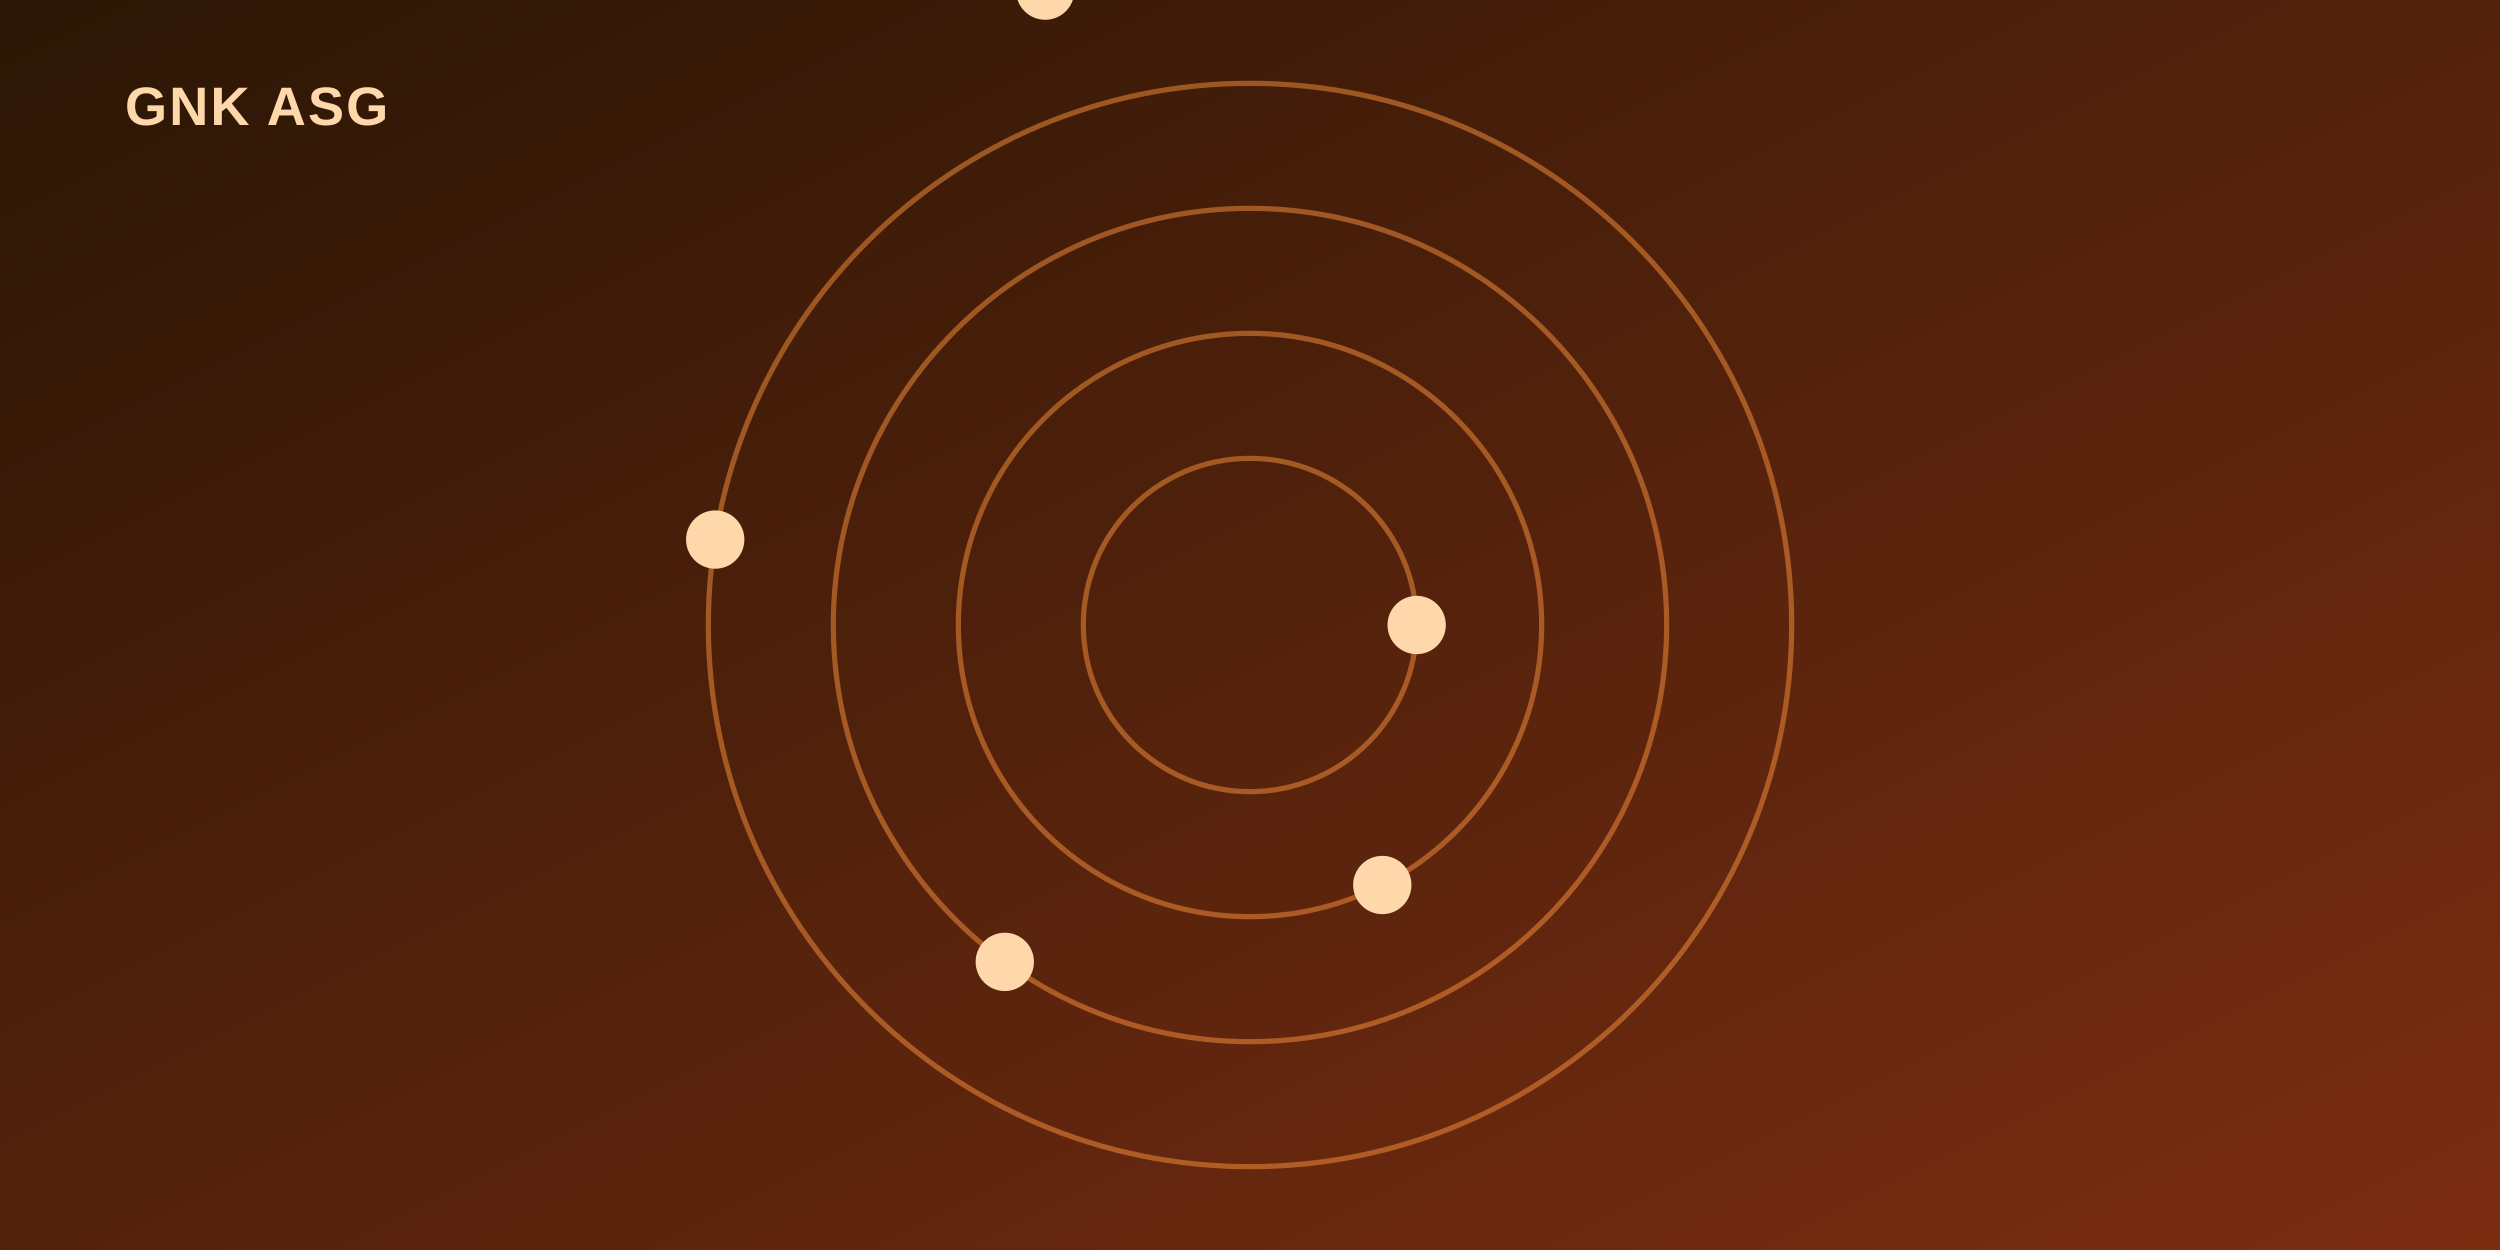
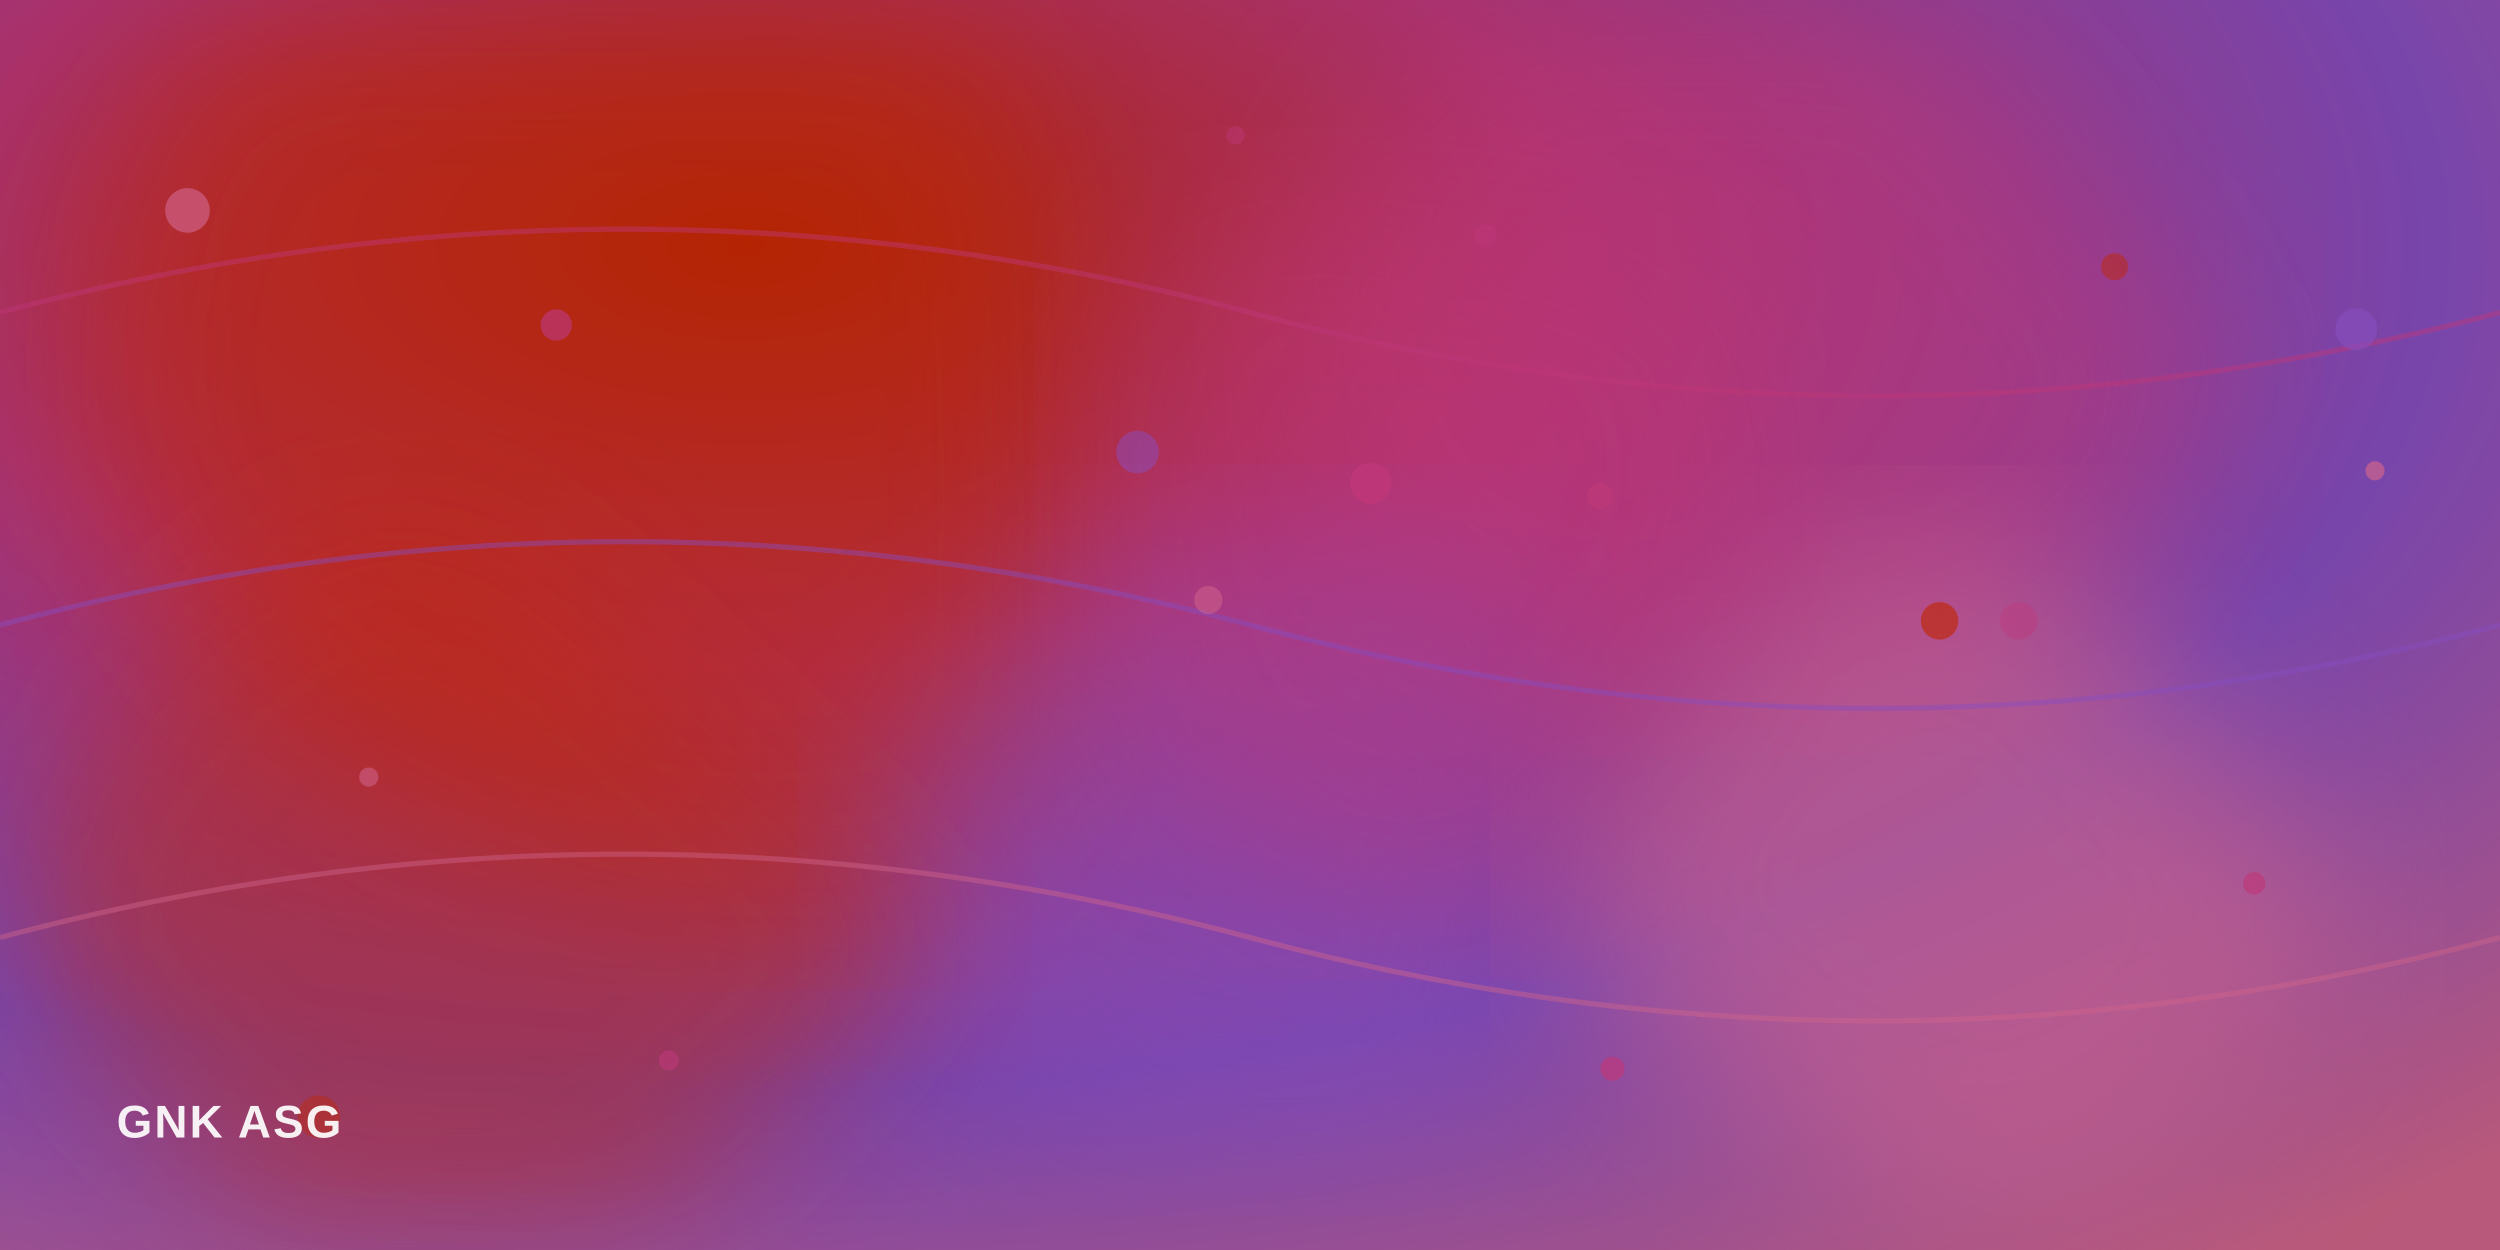
<svg xmlns="http://www.w3.org/2000/svg" viewBox="0 0 1200 600" role="img" aria-labelledby="t15 d15">
  <defs>
-     <linearGradient id="g15" x1="0" y1="0" x2="1" y2="1">
-       <stop stop-color="#2a1605" />
-       <stop offset="1" stop-color="#7c2d12" />
-     </linearGradient>
+     <radialGradient id="bg15" cx="30%" cy="20%" r="100%">
+       <stop offset="0%" stop-color="#eb2f06" />
+       <stop offset="33%" stop-color="#e84393" />
+       <stop offset="67%" stop-color="#a55eea" />
+       <stop offset="100%" stop-color="#fd79a8" />
+     </radialGradient>
+     <filter id="blur15">
+       <feGaussianBlur stdDeviation="38" />
+     </filter>
  </defs>
-   <rect width="1200" height="600" fill="url(#g15)" />
-   <g>
-     <circle cx="600" cy="300" r="80" fill="none" stroke="#fb923c" stroke-width="2.5" opacity="0.5" />
-     <circle cx="600" cy="300" r="140" fill="none" stroke="#fb923c" stroke-width="2.5" opacity="0.5" />
-     <circle cx="600" cy="300" r="200" fill="none" stroke="#fb923c" stroke-width="2.5" opacity="0.5" />
-     <circle cx="600" cy="300" r="260" fill="none" stroke="#fb923c" stroke-width="2.5" opacity="0.5" />
-     <circle cx="680.0" cy="300.0" r="14" fill="#fed7aa" />
-     <circle cx="663.5" cy="424.8" r="14" fill="#fed7aa" />
-     <circle cx="482.3" cy="461.7" r="14" fill="#fed7aa" />
-     <circle cx="343.3" cy="259.0" r="14" fill="#fed7aa" />
-     <circle cx="501.7" cy="-4.5" r="14" fill="#fed7aa" />
-   </g>
-   <text x="60" y="60" fill="#fed7aa" font-family="Arial" font-size="26" font-weight="700" letter-spacing="1">GNK ASG</text>
+   <rect width="1200" height="600" fill="#0a0a12" />
+   <rect width="1200" height="600" fill="url(#bg15)" opacity="0.88" />
+   <path d="M505.5,220.0 Q505.5,220.0 504.8,322.1 Q504.1,424.1 402.1,427.2 Q300.0,430.3 226.5,398.7 Q152.9,367.1 85.7,293.5 Q18.6,220.0 49.2,109.9 Q79.9,-0.1 189.9,-35.6 Q300.0,-71.1 400.3,-25.8 Q500.6,19.4 503.1,119.7 Z" fill="#eb2f06" opacity="0.45" filter="url(#blur15)" />
+   <path d="M1069.5,180.0 Q1069.5,180.0 1026.8,247.0 Q984.1,314.1 917.0,315.9 Q850.0,317.7 773.6,325.2 Q697.3,332.7 646.0,256.4 Q594.8,180.0 639.8,97.4 Q684.8,14.8 767.4,-24.5 Q850.0,-63.8 911.5,-3.4 Q972.9,57.1 1021.2,118.5 Z" fill="#e84393" opacity="0.45" filter="url(#blur15)" />
+   <path d="M726.8,420.0 Q726.8,420.0 725.6,482.2 Q724.4,544.4 662.2,551.1 Q600.0,557.9 544.5,544.4 Q489.0,531.0 441.2,475.5 Q393.4,420.0 436.4,359.7 Q479.4,299.4 539.7,272.4 Q600.0,245.5 676.4,256.3 Q752.8,267.2 739.8,343.6 Z" fill="#a55eea" opacity="0.40" filter="url(#blur15)" />
+   <path d="M1135.2,450.0 Q1135.2,450.0 1092.4,499.7 Q1049.5,549.5 999.7,572.9 Q950.0,596.3 901.2,572.0 Q852.3,547.7 790.9,498.8 Q729.6,450.0 768.8,379.0 Q808.0,308.0 879.0,271.2 Q950.0,234.5 1003.5,288.7 Q1057.1,342.9 1096.1,396.5 Z" fill="#fd79a8" opacity="0.59" filter="url(#blur15)" />
+   <path d="M451.4,450.0 Q451.4,450.0 390.2,514.5 Q329.0,579.0 264.5,628.9 Q200.0,678.9 148.6,615.8 Q97.3,552.7 43.3,501.4 Q-10.7,450.0 28.3,383.6 Q67.3,317.3 133.6,270.3 Q200.0,223.3 260.0,276.6 Q320.0,330.0 385.7,390.0 Z" fill="#eb2f06" opacity="0.46" filter="url(#blur15)" />
+   <path d="M844.6,250.0 Q844.6,250.0 821.4,299.1 Q798.2,348.2 749.1,403.0 Q700.0,457.8 630.4,423.5 Q560.8,389.2 541.4,319.6 Q522.0,250.0 530.8,169.9 Q539.7,89.7 619.9,95.4 Q700.0,101.1 763.9,111.7 Q827.7,122.3 836.1,186.1 Z" fill="#e84393" opacity="0.36" filter="url(#blur15)" />
+   <path d="M0 150 Q 300 70 600 150 T 1200 150" stroke="#e84393" stroke-width="2.5" fill="none" opacity="0.45" />
+   <path d="M0 300 Q 300 220 600 300 T 1200 300" stroke="#a55eea" stroke-width="2.5" fill="none" opacity="0.45" />
+   <path d="M0 450 Q 300 370 600 450 T 1200 450" stroke="#fd79a8" stroke-width="2.5" fill="none" opacity="0.45" />
+   <circle cx="1140" cy="226" r="4.6" fill="#fd79a8" opacity="0.68" />
+   <circle cx="1131" cy="158" r="10.0" fill="#a55eea" opacity="0.61" />
+   <circle cx="931" cy="298" r="9.0" fill="#eb2f06" opacity="0.64" />
+   <circle cx="580" cy="288" r="6.8" fill="#fd79a8" opacity="0.52" />
+   <circle cx="153" cy="536" r="10.2" fill="#eb2f06" opacity="0.42" />
+   <circle cx="593" cy="65" r="4.4" fill="#e84393" opacity="0.46" />
+   <circle cx="321" cy="509" r="4.8" fill="#e84393" opacity="0.60" />
+   <circle cx="546" cy="217" r="10.2" fill="#a55eea" opacity="0.49" />
+   <circle cx="658" cy="232" r="9.9" fill="#e84393" opacity="0.84" />
+   <circle cx="177" cy="373" r="4.6" fill="#fd79a8" opacity="0.58" />
+   <circle cx="768" cy="238" r="6.3" fill="#e84393" opacity="0.65" />
+   <circle cx="774" cy="513" r="5.8" fill="#e84393" opacity="0.66" />
+   <circle cx="90" cy="101" r="10.7" fill="#fd79a8" opacity="0.66" />
+   <circle cx="713" cy="113" r="5.3" fill="#e84393" opacity="0.51" />
+   <circle cx="1082" cy="424" r="5.4" fill="#e84393" opacity="0.65" />
+   <circle cx="1015" cy="128" r="6.5" fill="#eb2f06" opacity="0.48" />
+   <circle cx="969" cy="298" r="9.0" fill="#e84393" opacity="0.41" />
+   <circle cx="267" cy="156" r="7.5" fill="#e84393" opacity="0.69" />
+   <rect width="1200" height="600" fill="#000" opacity="0.18" />
+   <text x="56" y="546" fill="#ffffff" font-family="Arial" font-size="22" font-weight="800" letter-spacing="1" opacity="0.92">GNK ASG</text>
</svg>
